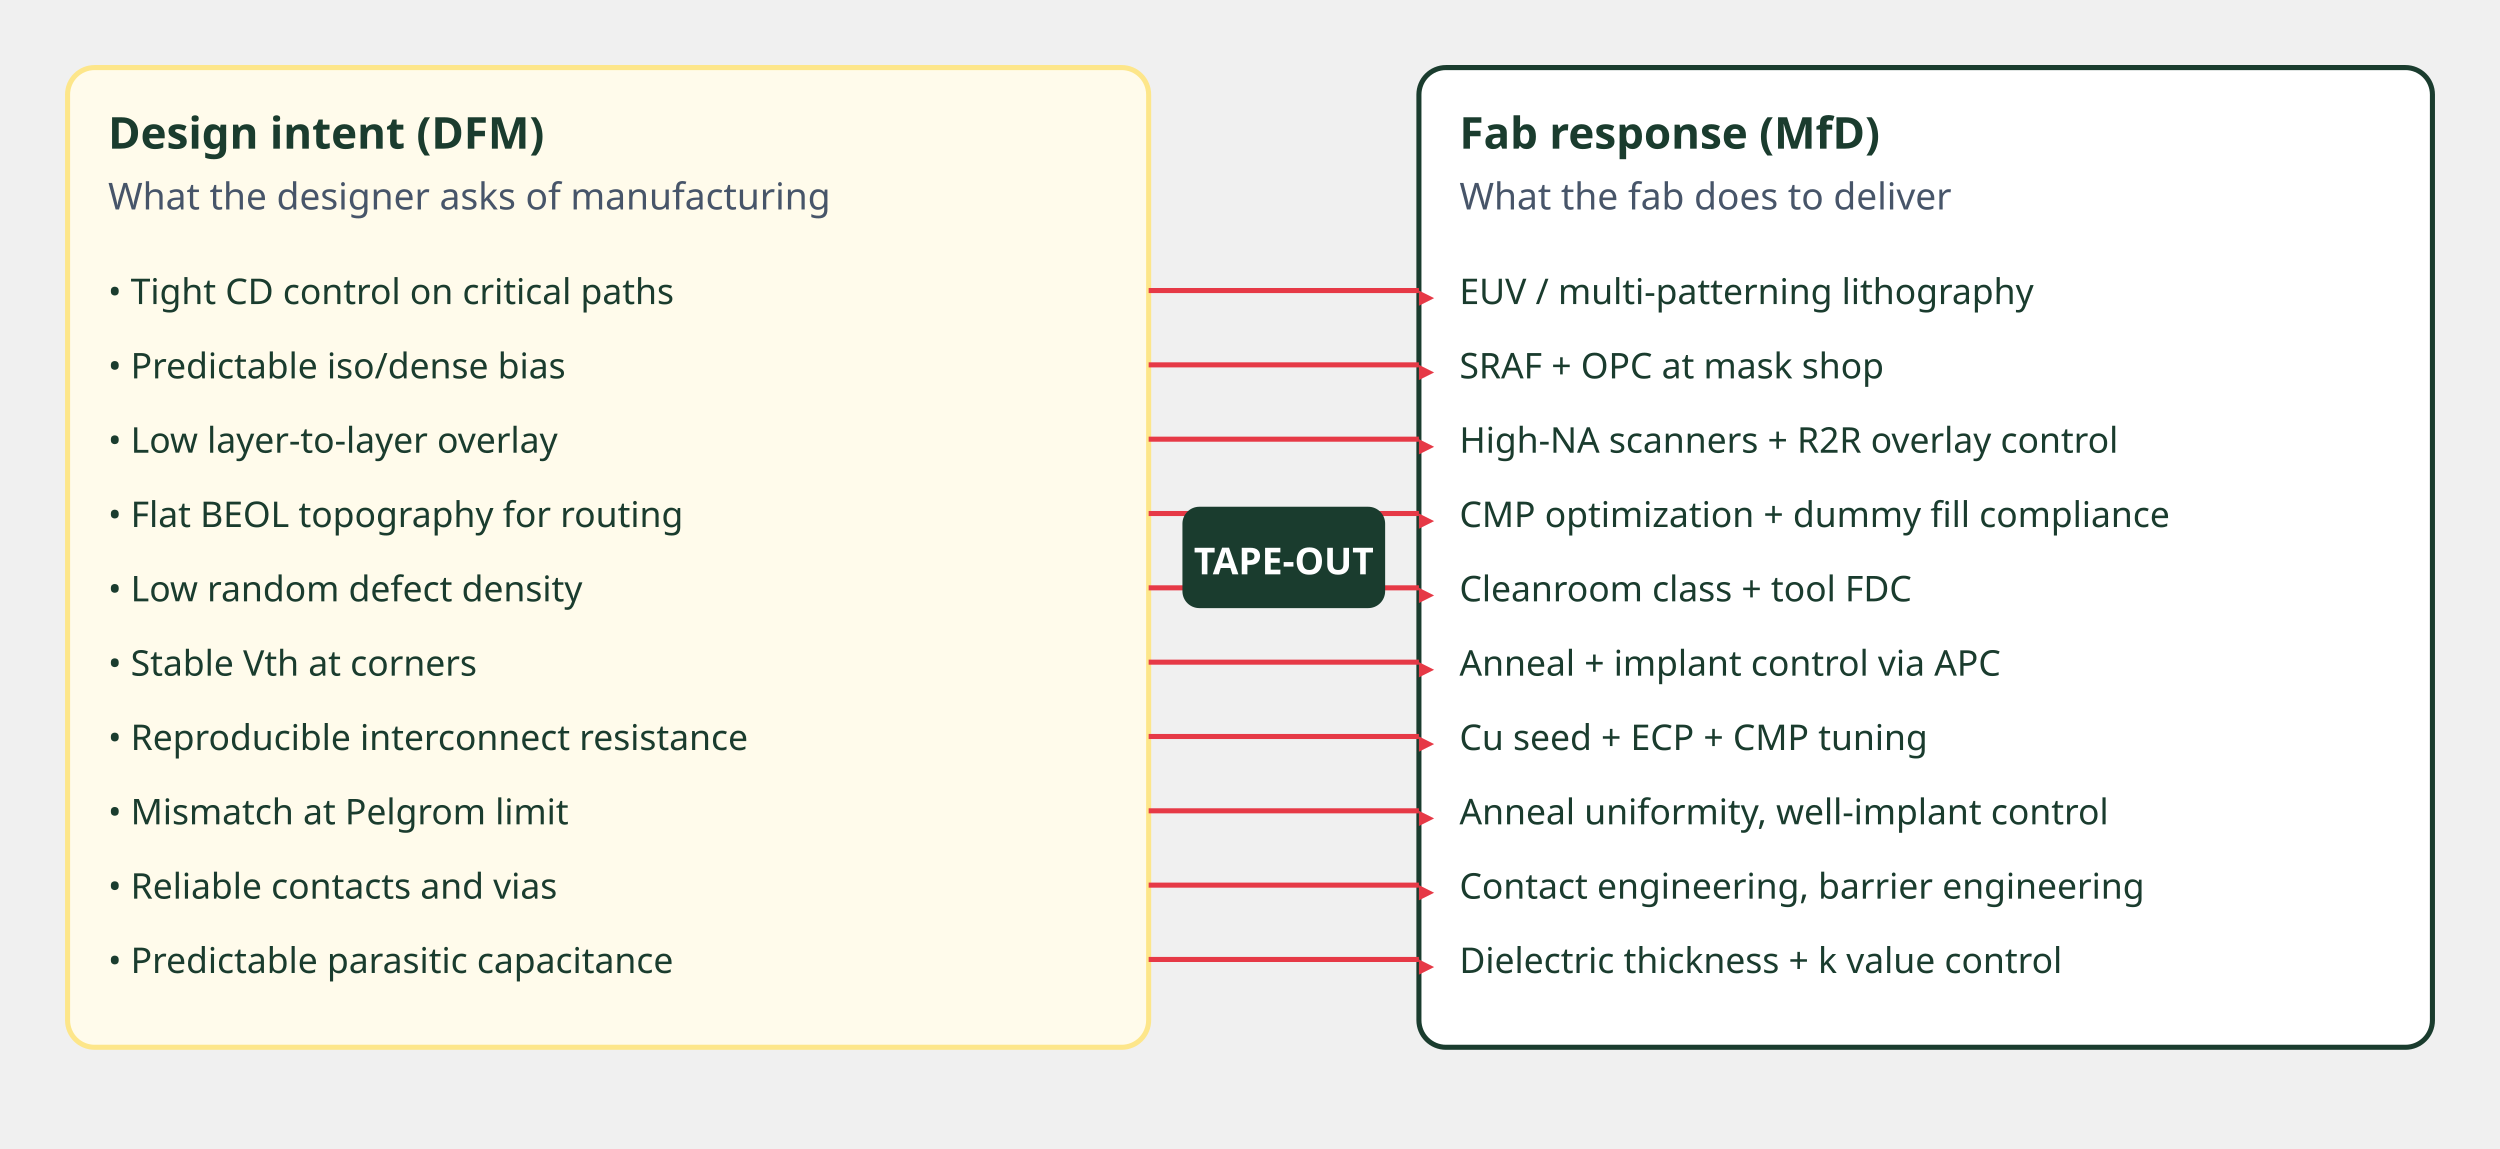
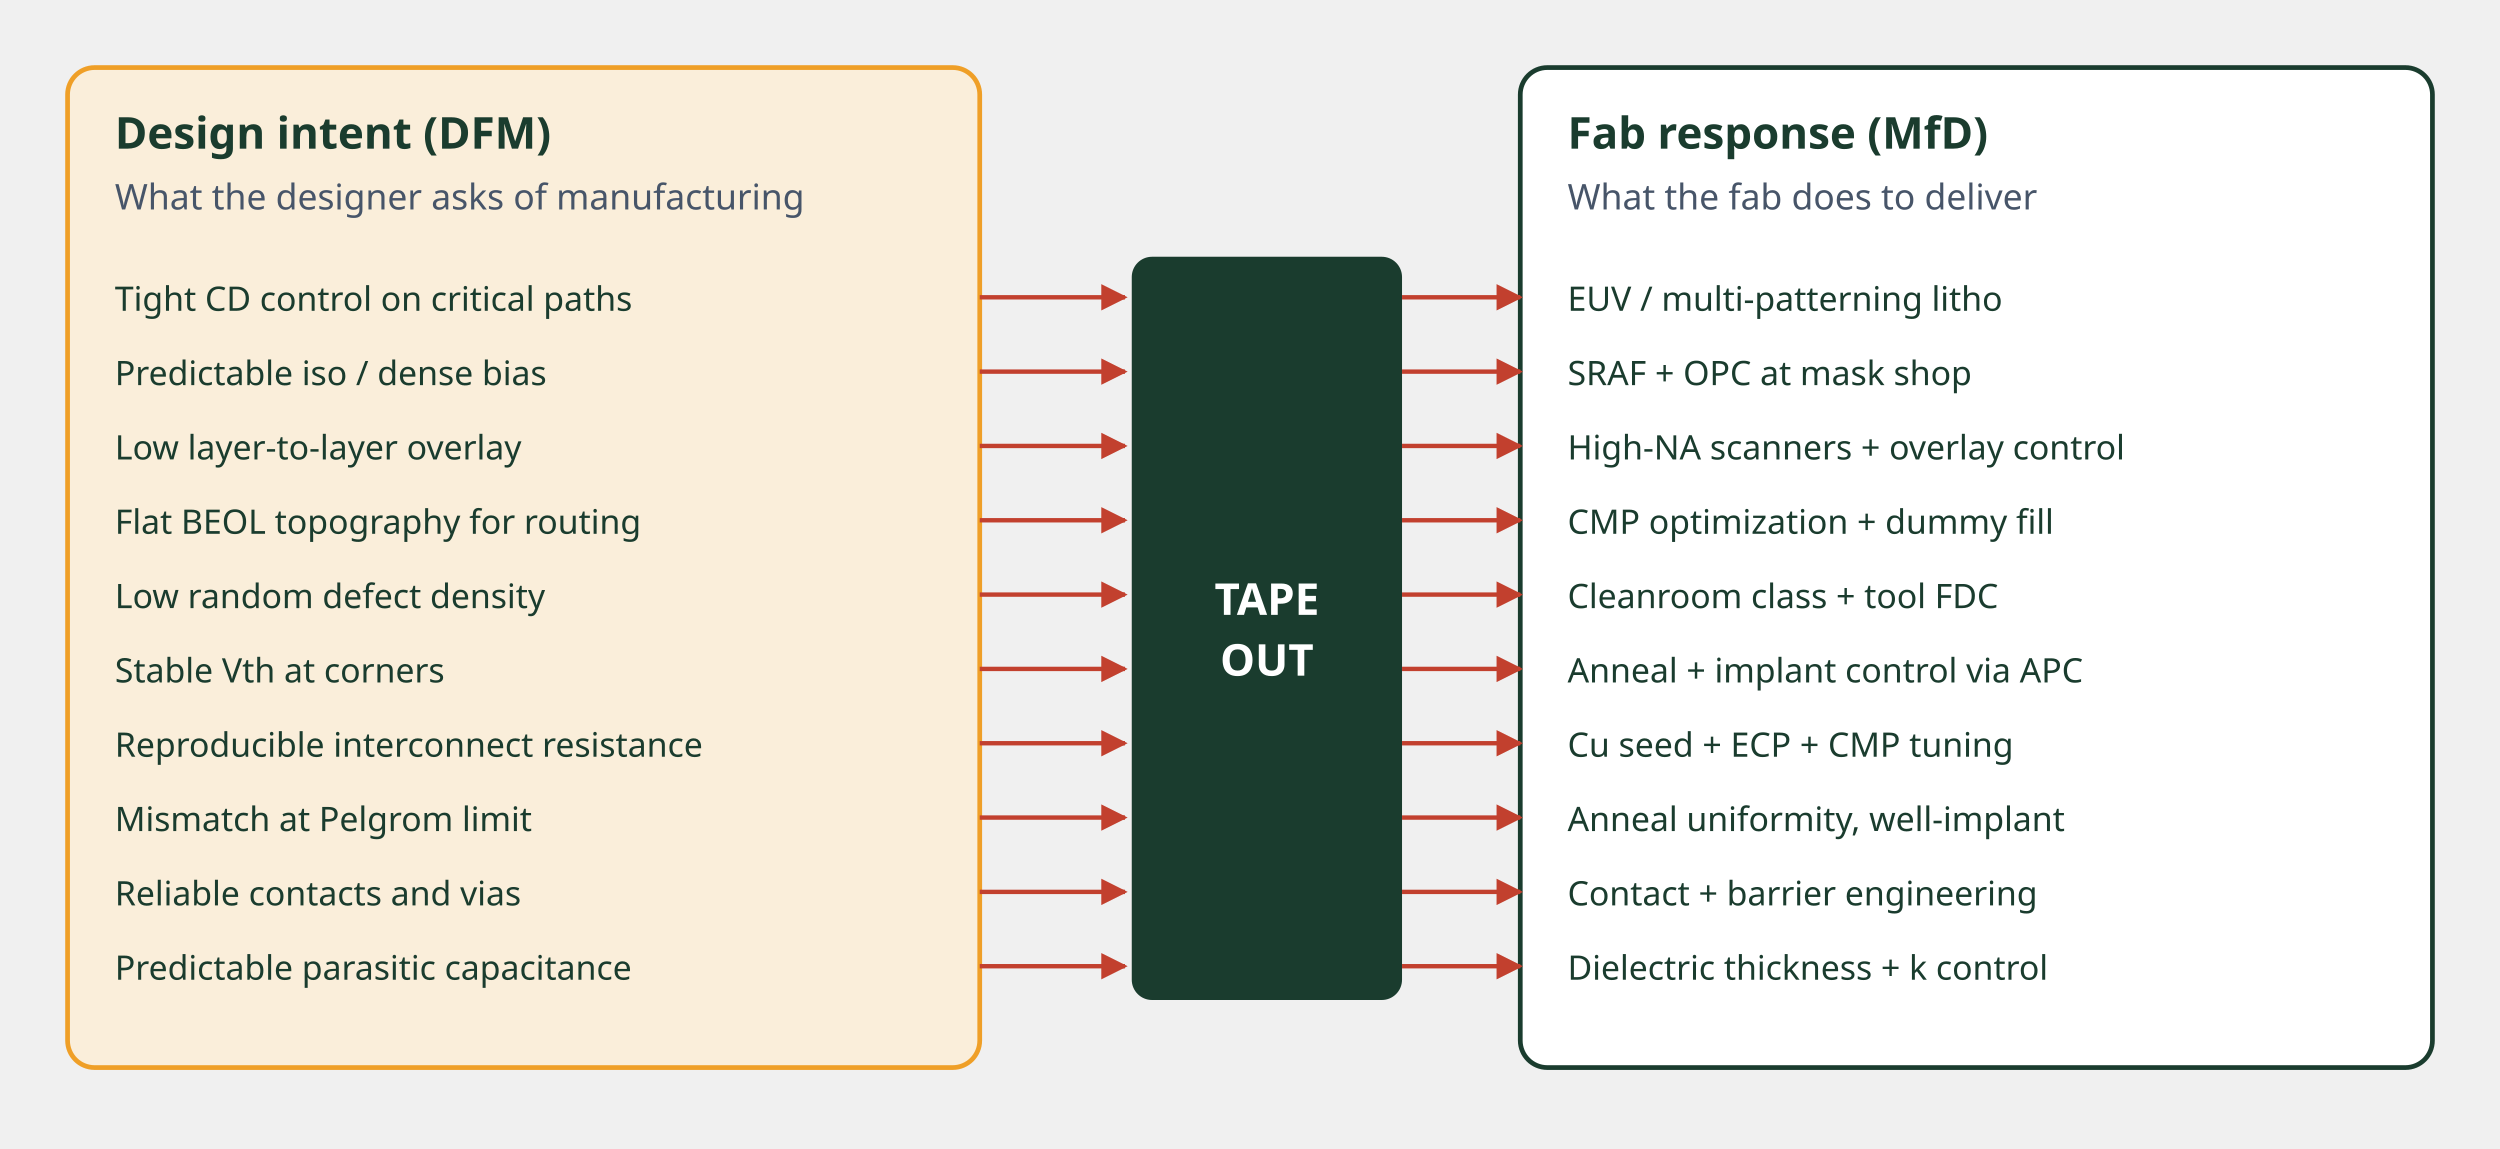
- <svg xmlns="http://www.w3.org/2000/svg" aria-label="MfD response matrix" role="img" viewBox="0 0 740 340">
-   <style>
-         .dfm-side{fill:#FFFBEB;stroke:#FDE68A;stroke-width:1.5;rx:8}
-         .mfd-side{fill:#fff;stroke:#1A3C2E;stroke-width:1.5;rx:8}
-         .side-h{font:800 13px "Segoe UI",sans-serif;fill:#1A3C2E}
-         .side-s{font:11px "Segoe UI",sans-serif;fill:#475569}
-         .item{font:10.5px "Segoe UI",sans-serif;fill:#1A3C2E}
-         .item-s{font:9.5px "Segoe UI",sans-serif;fill:#475569}
-         .arr{stroke:#e63946;stroke-width:1.5;fill:none;marker-end:url(#ah_mfd)}
-         .lbl{font:700 11px "Segoe UI",sans-serif;fill:#1A3C2E}
-         .gate{fill:#1A3C2E;rx:5}
-         .gate-t{font:800 11px "Segoe UI",sans-serif;fill:#fff;text-anchor:middle}
-       </style>
+ <svg xmlns="http://www.w3.org/2000/svg" aria-label="MfD response matrix: DFM design intent mapped to fab MfD response through the tape-out gate" role="img" viewBox="0 0 740 340">
+   <style type="text/css">
+   .side-h{font:800 13px "Segoe UI",sans-serif;fill:#1A3C2E}
+   .side-s{font:10.5px "Segoe UI",sans-serif;fill:#475569}
+   .item{font:10px "Segoe UI",sans-serif;fill:#1A3C2E}
+   .arr{stroke:#C2402E;stroke-width:1.3;fill:none;marker-end:url(#ah)}
+   .gate-t{font:800 13px "Segoe UI",sans-serif;fill:#fff;text-anchor:middle}
+ </style>
  <defs>
-     <marker id="ah_mfd" markerheight="5" markerwidth="5" orient="auto" refx="8" refy="5" viewBox="0 0 10 10">
-       <path d="M0,0 L10,5 L0,10 z" fill="#e63946" />
+     <marker id="ah" markerHeight="6" markerWidth="6" orient="auto" refX="9" refY="5" viewBox="0 0 10 10">
+       <path d="M0,0 L10,5 L0,10 z" fill="#C2402E" />
    </marker>
  </defs>
-   <rect class="dfm-side" height="290" width="320" x="20" y="20" />
-   <text class="side-h" x="32" y="44">Design intent (DFM)</text>
-   <text class="side-s" x="32" y="62">What the designer asks of manufacturing</text>
-   <text class="item" x="32" y="90">• Tight CD control on critical paths</text>
-   <text class="item" x="32" y="112">• Predictable iso/dense bias</text>
-   <text class="item" x="32" y="134">• Low layer-to-layer overlay</text>
-   <text class="item" x="32" y="156">• Flat BEOL topography for routing</text>
-   <text class="item" x="32" y="178">• Low random defect density</text>
-   <text class="item" x="32" y="200">• Stable Vth at corners</text>
-   <text class="item" x="32" y="222">• Reproducible interconnect resistance</text>
-   <text class="item" x="32" y="244">• Mismatch at Pelgrom limit</text>
-   <text class="item" x="32" y="266">• Reliable contacts and vias</text>
-   <text class="item" x="32" y="288">• Predictable parasitic capacitance</text>
-   <rect class="mfd-side" height="290" width="300" x="420" y="20" />
-   <text class="side-h" x="432" y="44">Fab response (MfD)</text>
-   <text class="side-s" x="432" y="62">What the fab does to deliver</text>
-   <text class="item" x="432" y="90">EUV / multi-patterning lithography</text>
-   <text class="item" x="432" y="112">SRAF + OPC at mask shop</text>
-   <text class="item" x="432" y="134">High-NA scanners + R2R overlay control</text>
-   <text class="item" x="432" y="156">CMP optimization + dummy fill compliance</text>
-   <text class="item" x="432" y="178">Cleanroom class + tool FDC</text>
-   <text class="item" x="432" y="200">Anneal + implant control via APC</text>
-   <text class="item" x="432" y="222">Cu seed + ECP + CMP tuning</text>
-   <text class="item" x="432" y="244">Anneal uniformity, well-implant control</text>
-   <text class="item" x="432" y="266">Contact engineering, barrier engineering</text>
-   <text class="item" x="432" y="288">Dielectric thickness + k value control</text>
-   <path class="arr" d="M340,86 L420,86" />
-   <path class="arr" d="M340,108 L420,108" />
-   <path class="arr" d="M340,130 L420,130" />
-   <path class="arr" d="M340,152 L420,152" />
-   <path class="arr" d="M340,174 L420,174" />
-   <path class="arr" d="M340,196 L420,196" />
-   <path class="arr" d="M340,218 L420,218" />
-   <path class="arr" d="M340,240 L420,240" />
-   <path class="arr" d="M340,262 L420,262" />
-   <path class="arr" d="M340,284 L420,284" />
-   <rect class="gate" height="30" width="60" x="350" y="150" />
-   <text class="gate-t" x="380" y="170">TAPE-OUT</text>
+   <rect fill="#FAEEDA" height="296" rx="8" stroke="#EF9F27" stroke-width="1.4" width="270" x="20" y="20" />
+   <text class="side-h" x="34" y="44">Design intent (DFM)</text>
+   <text class="side-s" x="34" y="62">What the designer asks of manufacturing</text>
+   <text class="item" x="34" y="92">Tight CD control on critical paths</text>
+   <text class="item" x="34" y="114">Predictable iso / dense bias</text>
+   <text class="item" x="34" y="136">Low layer-to-layer overlay</text>
+   <text class="item" x="34" y="158">Flat BEOL topography for routing</text>
+   <text class="item" x="34" y="180">Low random defect density</text>
+   <text class="item" x="34" y="202">Stable Vth at corners</text>
+   <text class="item" x="34" y="224">Reproducible interconnect resistance</text>
+   <text class="item" x="34" y="246">Mismatch at Pelgrom limit</text>
+   <text class="item" x="34" y="268">Reliable contacts and vias</text>
+   <text class="item" x="34" y="290">Predictable parasitic capacitance</text>
+   <rect fill="#fff" height="296" rx="8" stroke="#1A3C2E" stroke-width="1.4" width="270" x="450" y="20" />
+   <text class="side-h" x="464" y="44">Fab response (MfD)</text>
+   <text class="side-s" x="464" y="62">What the fab does to deliver</text>
+   <text class="item" x="464" y="92">EUV / multi-patterning litho</text>
+   <text class="item" x="464" y="114">SRAF + OPC at mask shop</text>
+   <text class="item" x="464" y="136">High-NA scanners + overlay control</text>
+   <text class="item" x="464" y="158">CMP optimization + dummy fill</text>
+   <text class="item" x="464" y="180">Cleanroom class + tool FDC</text>
+   <text class="item" x="464" y="202">Anneal + implant control via APC</text>
+   <text class="item" x="464" y="224">Cu seed + ECP + CMP tuning</text>
+   <text class="item" x="464" y="246">Anneal uniformity, well-implant</text>
+   <text class="item" x="464" y="268">Contact + barrier engineering</text>
+   <text class="item" x="464" y="290">Dielectric thickness + k control</text>
+   <path class="arr" d="M290,88 L333,88" />
+   <path class="arr" d="M290,110 L333,110" />
+   <path class="arr" d="M290,132 L333,132" />
+   <path class="arr" d="M290,154 L333,154" />
+   <path class="arr" d="M290,176 L333,176" />
+   <path class="arr" d="M290,198 L333,198" />
+   <path class="arr" d="M290,220 L333,220" />
+   <path class="arr" d="M290,242 L333,242" />
+   <path class="arr" d="M290,264 L333,264" />
+   <path class="arr" d="M290,286 L333,286" />
+   <rect fill="#1A3C2E" height="220" rx="6" width="80" x="335" y="76" />
+   <text class="gate-t" x="375" y="182">TAPE</text>
+   <text class="gate-t" x="375" y="200">OUT</text>
+   <path class="arr" d="M415,88 L450,88" />
+   <path class="arr" d="M415,110 L450,110" />
+   <path class="arr" d="M415,132 L450,132" />
+   <path class="arr" d="M415,154 L450,154" />
+   <path class="arr" d="M415,176 L450,176" />
+   <path class="arr" d="M415,198 L450,198" />
+   <path class="arr" d="M415,220 L450,220" />
+   <path class="arr" d="M415,242 L450,242" />
+   <path class="arr" d="M415,264 L450,264" />
+   <path class="arr" d="M415,286 L450,286" />
</svg>
